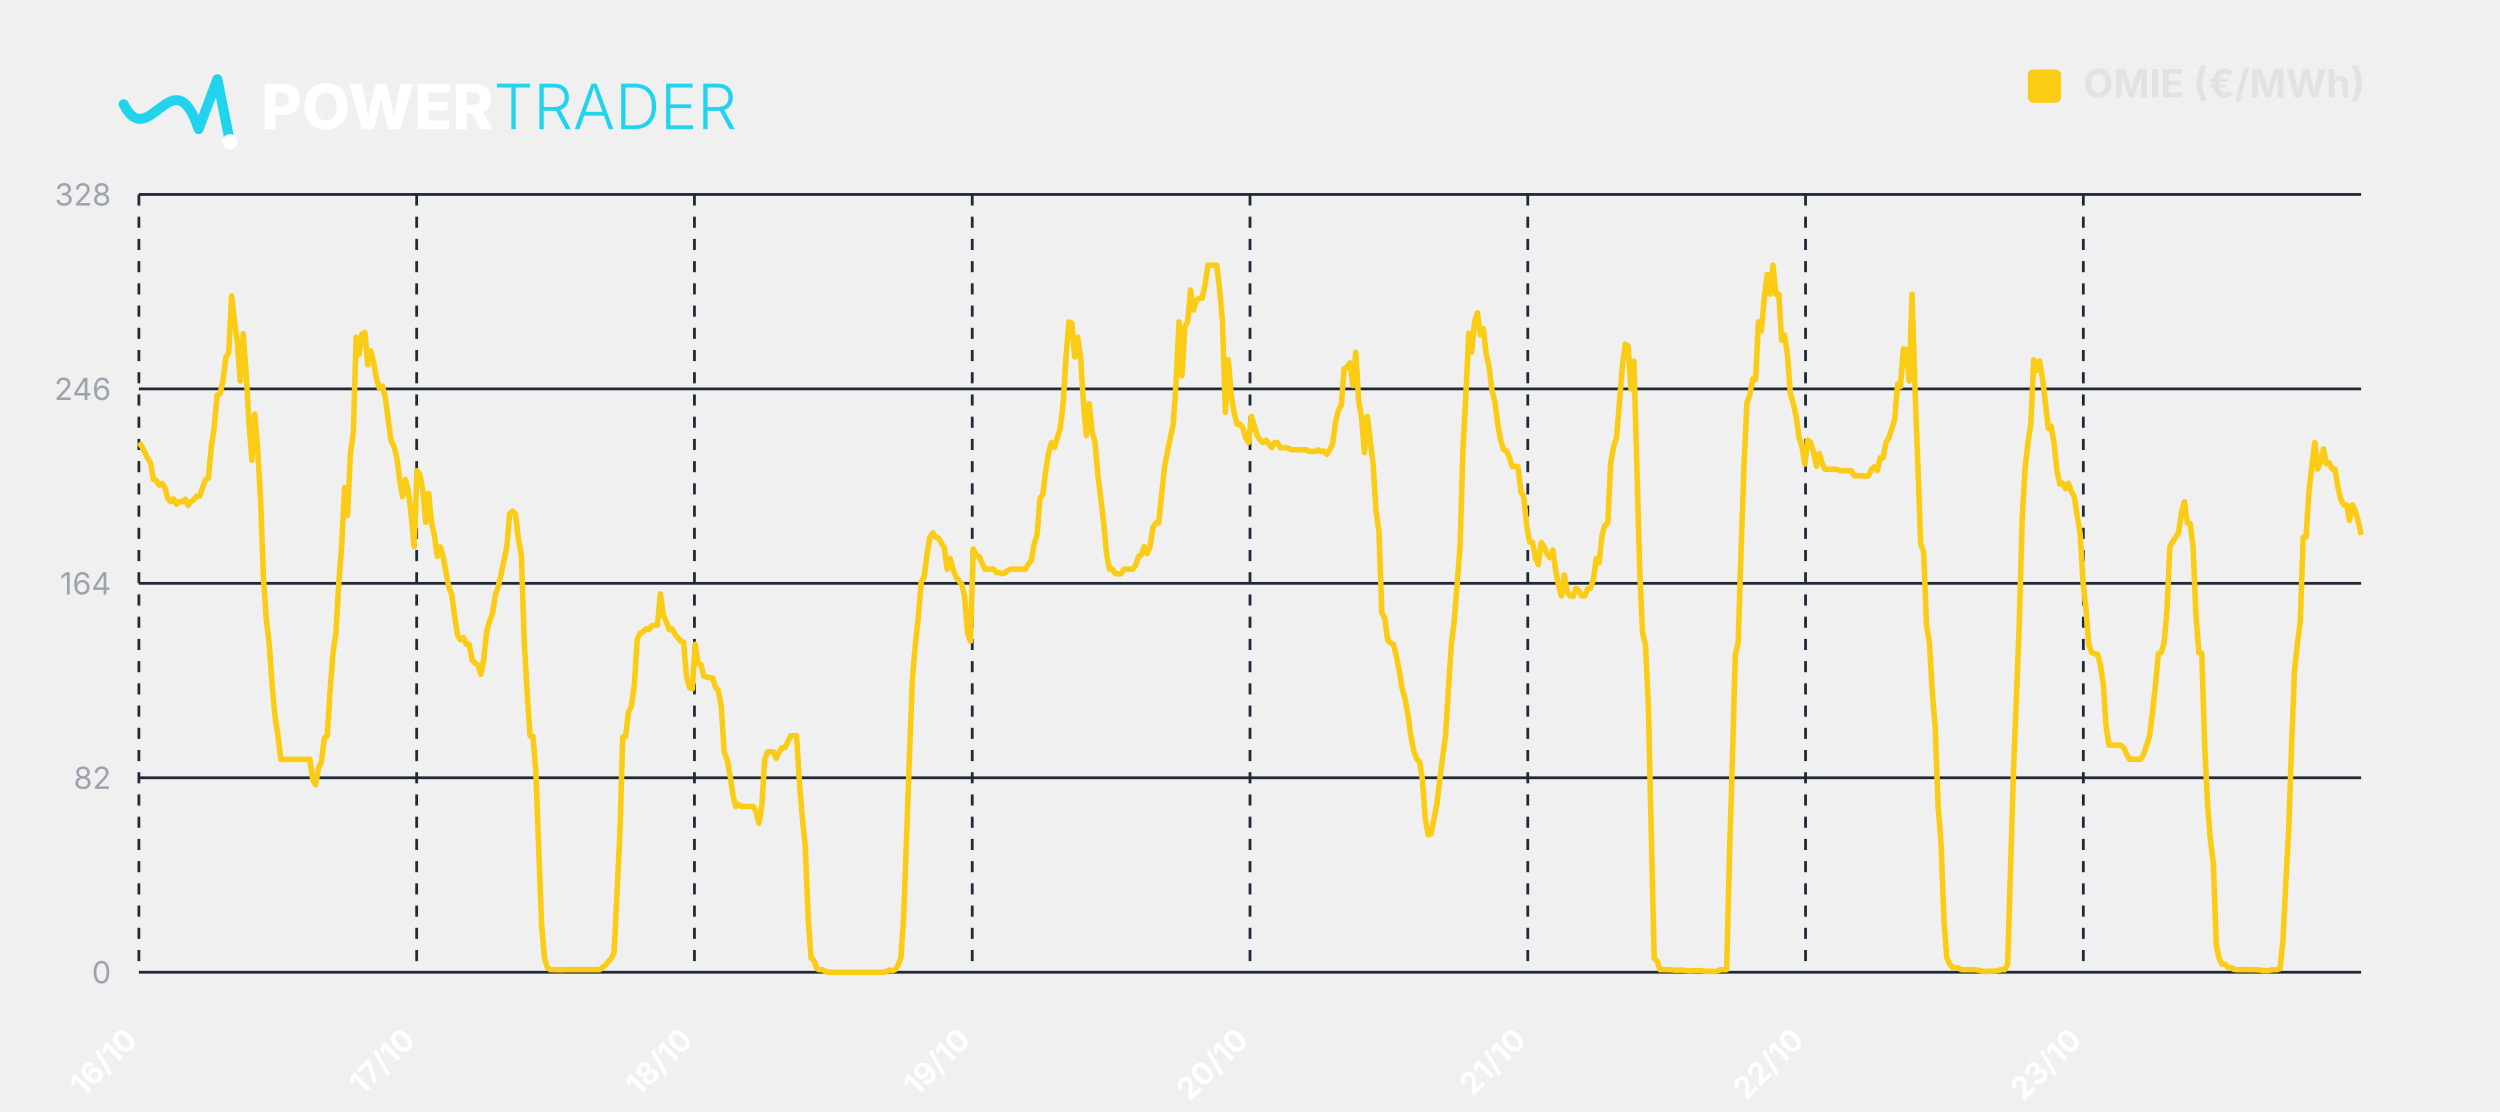
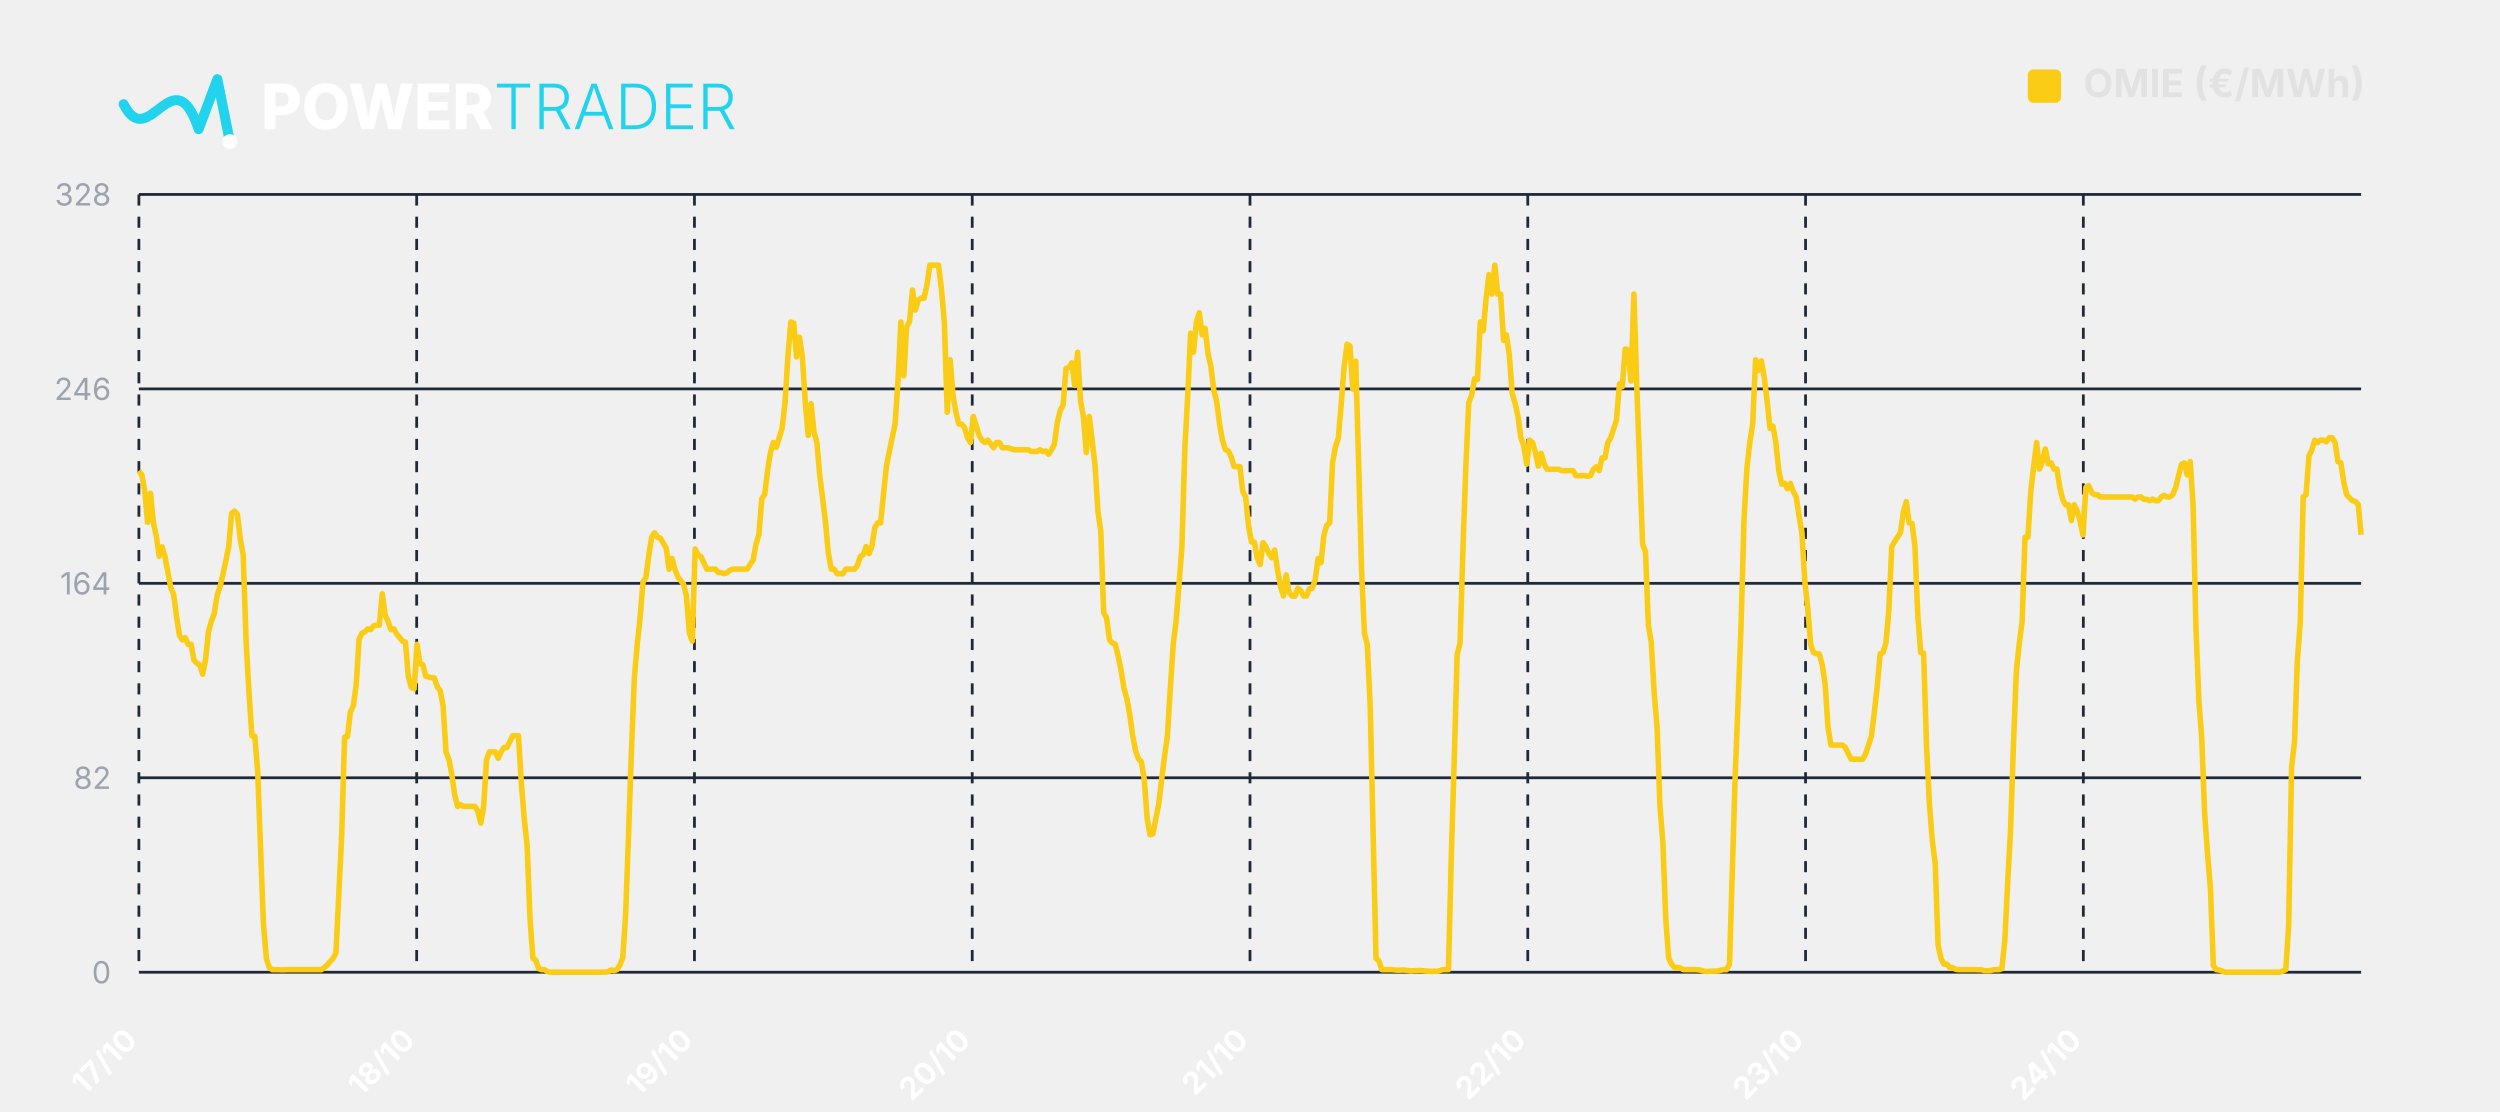
<svg xmlns="http://www.w3.org/2000/svg" viewBox="0 0 900 400" style="font-family: 'Inter', sans-serif; background: #0b0f19;">
  <g transform="translate(40, 15) scale(0.45)">
    <path d="M10 50 C30 90 50 10 70 70 L85 30 L95 80" stroke="#22d3ee" stroke-width="8" stroke-linecap="round" stroke-linejoin="round" fill="none" />
    <circle cx="95" cy="80" r="6" fill="#ffffff" />
    <text x="120" y="70" font-family="'Inter', sans-serif" font-weight="800" font-size="50" fill="#ffffff">POWER<tspan fill="#22d3ee" font-weight="300">TRADER</tspan>
    </text>
  </g>
  <rect x="730" y="25" width="12" height="12" fill="#facc15" rx="2" />
  <text x="750" y="35" font-size="14" font-weight="bold" fill="#e2e2e2">OMIE (€/MWh)</text>
  <line x1="50" y1="350.0" x2="850" y2="350.0" stroke="#1f2937" stroke-width="1" />
  <text x="40" y="354.0" text-anchor="end" font-size="11" fill="#9ca3af">0</text>
  <line x1="50" y1="280.0" x2="850" y2="280.0" stroke="#1f2937" stroke-width="1" />
  <text x="40" y="284.0" text-anchor="end" font-size="11" fill="#9ca3af">82</text>
  <line x1="50" y1="210.0" x2="850" y2="210.0" stroke="#1f2937" stroke-width="1" />
  <text x="40" y="214.0" text-anchor="end" font-size="11" fill="#9ca3af">164</text>
  <line x1="50" y1="140.0" x2="850" y2="140.0" stroke="#1f2937" stroke-width="1" />
  <text x="40" y="144.0" text-anchor="end" font-size="11" fill="#9ca3af">246</text>
  <line x1="50" y1="70.0" x2="850" y2="70.0" stroke="#1f2937" stroke-width="1" />
  <text x="40" y="74.0" text-anchor="end" font-size="11" fill="#9ca3af">328</text>
  <line x1="50.0" y1="70" x2="50.0" y2="350" stroke="#1f2937" stroke-width="1" stroke-dasharray="4,4" />
-   <text x="50.0" y="375" text-anchor="end" transform="rotate(-45, 50.0, 375)" font-size="11" font-weight="bold" fill="#ffffff">16/10</text>
+   <text x="50.0" y="375" text-anchor="end" transform="rotate(-45, 50.0, 375)" font-size="11" font-weight="bold" fill="#ffffff">17/10</text>
  <line x1="150.0" y1="70" x2="150.0" y2="350" stroke="#1f2937" stroke-width="1" stroke-dasharray="4,4" />
-   <text x="150.0" y="375" text-anchor="end" transform="rotate(-45, 150.0, 375)" font-size="11" font-weight="bold" fill="#ffffff">17/10</text>
+   <text x="150.0" y="375" text-anchor="end" transform="rotate(-45, 150.0, 375)" font-size="11" font-weight="bold" fill="#ffffff">18/10</text>
  <line x1="250.0" y1="70" x2="250.0" y2="350" stroke="#1f2937" stroke-width="1" stroke-dasharray="4,4" />
-   <text x="250.0" y="375" text-anchor="end" transform="rotate(-45, 250.0, 375)" font-size="11" font-weight="bold" fill="#ffffff">18/10</text>
+   <text x="250.0" y="375" text-anchor="end" transform="rotate(-45, 250.0, 375)" font-size="11" font-weight="bold" fill="#ffffff">19/10</text>
  <line x1="350.0" y1="70" x2="350.0" y2="350" stroke="#1f2937" stroke-width="1" stroke-dasharray="4,4" />
-   <text x="350.0" y="375" text-anchor="end" transform="rotate(-45, 350.0, 375)" font-size="11" font-weight="bold" fill="#ffffff">19/10</text>
+   <text x="350.0" y="375" text-anchor="end" transform="rotate(-45, 350.0, 375)" font-size="11" font-weight="bold" fill="#ffffff">20/10</text>
  <line x1="450.0" y1="70" x2="450.0" y2="350" stroke="#1f2937" stroke-width="1" stroke-dasharray="4,4" />
-   <text x="450.0" y="375" text-anchor="end" transform="rotate(-45, 450.0, 375)" font-size="11" font-weight="bold" fill="#ffffff">20/10</text>
+   <text x="450.0" y="375" text-anchor="end" transform="rotate(-45, 450.0, 375)" font-size="11" font-weight="bold" fill="#ffffff">21/10</text>
  <line x1="550.0" y1="70" x2="550.0" y2="350" stroke="#1f2937" stroke-width="1" stroke-dasharray="4,4" />
-   <text x="550.0" y="375" text-anchor="end" transform="rotate(-45, 550.0, 375)" font-size="11" font-weight="bold" fill="#ffffff">21/10</text>
+   <text x="550.0" y="375" text-anchor="end" transform="rotate(-45, 550.0, 375)" font-size="11" font-weight="bold" fill="#ffffff">22/10</text>
  <line x1="650.0" y1="70" x2="650.0" y2="350" stroke="#1f2937" stroke-width="1" stroke-dasharray="4,4" />
-   <text x="650.0" y="375" text-anchor="end" transform="rotate(-45, 650.0, 375)" font-size="11" font-weight="bold" fill="#ffffff">22/10</text>
+   <text x="650.0" y="375" text-anchor="end" transform="rotate(-45, 650.0, 375)" font-size="11" font-weight="bold" fill="#ffffff">23/10</text>
  <line x1="750.0" y1="70" x2="750.0" y2="350" stroke="#1f2937" stroke-width="1" stroke-dasharray="4,4" />
-   <text x="750.0" y="375" text-anchor="end" transform="rotate(-45, 750.0, 375)" font-size="11" font-weight="bold" fill="#ffffff">23/10</text>
-   <polyline points="50.0,159.304 51.043,160.7 52.086,162.709 53.129,164.922 54.172,166.625 55.215,172.55 56.258,172.933 57.301,174.696 58.344,174.032 59.387,175.581 60.43,179.523 61.473,180.587 62.516,179.591 63.559,181.532 64.602,180.587 65.645,180.587 66.688,179.727 67.731,181.898 68.774,180.587 69.817,179.735 70.86,178.569 71.904,178.569 72.947,175.479 73.99,172.627 75.033,172.074 76.076,160.7 77.119,153.762 78.162,142.192 79.205,141.741 80.248,137.178 81.291,128.75 82.334,127.03 83.377,106.564 84.42,115.648 85.463,123.565 86.506,137.169 87.549,120.143 88.592,134.139 89.635,152.059 90.678,165.672 91.721,149.105 92.764,162.045 93.807,179.735 94.85,208.187 95.893,223.153 96.936,231.964 97.979,246.99 99.022,258.057 100.065,264.868 101.108,273.381 102.151,273.381 103.194,273.381 104.237,273.381 105.28,273.381 106.323,273.381 107.366,273.381 108.409,273.381 109.452,273.381 110.495,273.381 111.538,273.381 112.581,280.702 113.625,282.524 114.668,276.429 115.711,274.232 116.754,265.728 117.797,264.868 118.84,248.607 119.883,235.071 120.926,227.92 121.969,209.694 123.012,196.285 124.055,175.479 125.098,185.533 126.141,163.39 127.184,155.762 128.227,121.403 129.27,127.524 130.313,120.279 131.356,119.692 132.399,131.329 133.442,126.289 134.485,130.342 135.528,136.301 136.571,139.791 137.614,138.991 138.657,142.652 139.7,150.791 140.743,158.452 141.786,160.7 142.829,164.412 143.872,172.627 144.915,178.773 145.958,172.627 147.001,176.764 148.044,185.533 149.087,196.787 150.13,169.486 151.173,170.967 152.216,176.5 153.259,188.044 154.302,177.607 155.346,188.087 156.389,192.871 157.432,200.278 158.475,196.873 159.518,200.337 160.561,205.939 161.604,211.532 162.647,214.035 163.69,222.021 164.733,228.729 165.776,230.347 166.819,229.538 167.862,231.964 168.905,231.964 169.948,237.625 170.991,238.749 172.034,239.328 173.077,242.742 174.12,237.634 175.163,227.546 176.206,223.689 177.249,220.974 178.292,214.384 179.335,211.243 180.378,206.816 181.421,201.955 182.464,196.753 183.507,184.843 184.55,183.992 185.593,185.141 186.636,194.276 187.679,199.742 188.722,230.815 189.765,249.203 190.808,264.868 191.851,265.029 192.894,277.638 193.937,305.714 194.98,332.888 196.023,345.037 197.066,348.297 198.11,349.089 199.153,349.089 200.196,349.089 201.239,349.149 202.282,349.157 203.325,349.089 204.368,349.089 205.411,349.089 206.454,349.089 207.497,349.089 208.54,349.089 209.583,349.089 210.626,349.089 211.669,349.089 212.712,349.089 213.755,349.089 214.798,349.089 215.841,349.089 216.884,348.297 217.927,347.446 218.97,346.169 220.013,345.037 221.056,343.07 222.099,322.0 223.142,300.538 224.185,265.362 225.228,265.14 226.271,256.303 227.314,254.116 228.357,246.564 229.4,230.142 230.443,227.92 231.486,227.478 232.529,226.388 233.572,226.677 234.615,225.358 235.658,225.043 236.701,225.043 237.744,213.788 238.787,221.399 239.831,223.698 240.874,226.677 241.917,226.388 242.96,228.278 244.003,229.538 245.046,230.815 246.089,231.155 247.132,243.585 248.175,247.45 249.218,247.978 250.261,231.964 251.304,238.902 252.347,239.26 253.39,243.414 254.433,243.746 255.476,243.968 256.519,244.078 257.562,247.33 258.605,248.607 259.648,254.235 260.691,270.674 261.734,273.381 262.777,278.829 263.82,286.151 264.863,290.314 265.906,289.641 266.949,290.314 267.992,290.314 269.035,290.314 270.078,290.314 271.121,290.314 272.164,292.102 273.207,296.358 274.25,290.314 275.293,273.381 276.336,270.674 277.379,270.674 278.422,270.674 279.465,272.989 280.508,270.674 281.551,269.133 282.595,269.124 283.638,267.081 284.681,264.868 285.724,264.868 286.767,264.868 287.81,281.894 288.853,294.664 289.896,304.582 290.939,330.837 291.982,344.892 293.025,345.743 294.068,348.723 295.111,349.089 296.154,349.089 297.197,349.762 298.24,349.991 299.283,350.0 300.326,350.0 301.369,350.0 302.412,350.0 303.455,350.0 304.498,350.0 305.541,350.0 306.584,350.0 307.627,350.0 308.67,350.0 309.713,350.0 310.756,350.0 311.799,350.0 312.842,350.0 313.885,350.0 314.928,350.0 315.971,350.0 317.014,349.991 318.057,349.991 319.1,349.762 320.143,349.217 321.186,349.438 322.229,349.089 323.272,347.455 324.316,344.867 325.359,329.228 326.402,300.538 327.445,270.674 328.488,244.078 329.531,232.066 330.574,222.302 331.617,209.498 332.66,207.897 333.703,199.827 334.746,193.357 335.789,191.824 336.832,193.416 337.875,193.731 338.918,195.536 339.961,197.315 341.004,204.935 342.047,201.019 343.09,204.935 344.133,207.667 345.176,209.038 346.219,210.298 347.262,214.64 348.305,227.92 349.348,230.815 350.391,197.613 351.434,199.827 352.477,200.337 353.52,202.636 354.563,204.884 355.606,204.884 356.649,204.884 357.692,204.884 358.735,206.126 359.778,206.126 360.821,206.552 361.864,206.152 362.907,205.292 363.95,204.884 364.993,204.884 366.037,204.884 367.08,204.884 368.123,204.884 369.166,204.884 370.209,203.104 371.252,201.666 372.295,195.885 373.338,192.505 374.381,179.48 375.424,177.999 376.467,169.341 377.51,162.845 378.553,159.304 379.596,161.049 380.639,157.601 381.682,154.196 382.725,145.206 383.768,128.486 384.811,115.92 385.854,116.312 386.897,128.486 387.94,121.386 388.983,128.486 390.026,144.831 391.069,156.75 392.112,145.334 393.155,155.413 394.198,159.304 395.241,171.222 396.284,179.48 397.327,188.257 398.37,199.503 399.413,204.884 400.456,204.884 401.499,206.552 402.542,206.552 403.585,206.552 404.628,204.884 405.671,204.884 406.714,204.884 407.757,204.884 408.801,203.555 409.844,200.337 410.887,199.742 411.93,196.762 412.973,199.316 414.016,196.762 415.059,189.951 416.102,188.249 417.145,188.257 418.188,177.999 419.231,167.953 420.274,162.624 421.317,157.601 422.36,152.68 423.403,137.169 424.446,115.886 425.489,135.288 426.532,117.572 427.575,115.784 428.618,104.385 429.661,111.63 430.704,108.054 431.747,107.33 432.79,107.356 433.833,102.521 434.876,95.455 435.919,95.455 436.962,95.455 438.005,95.455 439.048,104.138 440.091,115.886 441.134,148.441 442.177,129.507 443.22,142.277 444.263,148.441 445.306,152.68 446.349,152.68 447.392,154.026 448.435,157.601 449.478,159.304 450.522,149.939 451.565,153.344 452.608,156.75 453.651,158.452 454.694,159.304 455.737,158.452 456.78,159.849 457.823,161.194 458.866,159.304 459.909,159.304 460.952,161.194 461.995,161.194 463.038,161.194 464.081,161.543 465.124,161.909 466.167,161.909 467.21,161.926 468.253,161.926 469.296,161.926 470.339,161.926 471.382,162.539 472.425,162.539 473.468,162.539 474.511,161.926 475.554,162.539 476.597,162.369 477.64,163.56 478.683,161.951 479.726,159.849 480.769,152.085 481.812,147.692 482.855,145.895 483.898,132.674 484.941,132.232 485.984,130.631 487.027,138.761 488.07,126.834 489.113,144.329 490.156,150.084 491.199,162.922 492.243,149.939 493.286,158.452 494.329,167.408 495.372,184.001 496.415,191.339 497.458,220.599 498.501,222.446 499.544,230.347 500.587,231.496 501.63,231.939 502.673,236.178 503.716,241.337 504.759,247.756 505.802,251.536 506.845,257.206 507.888,264.868 508.931,270.299 509.974,273.168 511.017,274.232 512.06,280.609 513.103,294.656 514.146,300.538 515.189,300.189 516.232,294.664 517.275,289.531 518.318,280.609 519.361,272.359 520.404,264.868 521.447,247.756 522.49,231.964 523.533,223.408 524.576,210.434 525.619,196.762 526.662,161.781 527.705,142.277 528.748,119.973 529.791,126.775 530.834,115.886 531.877,112.592 532.92,120.543 533.963,118.236 535.007,127.285 536.05,131.951 537.093,140.455 538.136,144.508 539.179,152.732 540.222,158.452 541.265,161.807 542.308,162.369 543.351,164.429 544.394,167.945 545.437,167.945 546.48,167.979 547.523,177.02 548.566,178.927 549.609,189.381 550.652,195.127 551.695,195.153 552.738,200.814 553.781,203.258 554.824,195.349 555.867,196.762 556.91,199.299 557.953,200.806 558.996,198.03 560.039,205.275 561.082,210.911 562.125,214.555 563.168,206.978 564.211,213.312 565.254,214.555 566.297,214.64 567.34,211.796 568.383,212.631 569.426,214.555 570.469,214.555 571.512,211.958 572.555,211.796 573.598,208.749 574.641,201.095 575.684,202.576 576.728,192.701 577.771,189.1 578.814,188.249 579.857,166.566 580.9,160.742 581.943,157.601 582.986,145.206 584.029,132.036 585.072,123.914 586.115,124.587 587.158,140.055 588.201,130.035 589.244,167.298 590.287,205.275 591.33,227.92 592.373,232.16 593.416,254.482 594.459,300.308 595.502,345.037 596.545,345.939 597.588,349.089 598.631,349.089 599.674,349.089 600.717,349.089 601.76,349.149 602.803,349.259 603.846,349.285 604.889,349.217 605.932,349.259 606.975,349.396 608.018,349.566 609.061,349.438 610.104,349.438 611.147,349.379 612.19,349.438 613.233,349.566 614.276,349.625 615.319,349.745 616.362,349.625 617.405,349.745 618.449,349.438 619.492,349.089 620.535,349.089 621.578,349.072 622.621,307.434 623.664,273.372 624.707,235.582 625.75,231.496 626.793,197.613 627.836,167.885 628.879,145.027 629.922,142.277 630.965,136.378 632.008,136.625 633.051,115.886 634.094,119.104 635.137,107.373 636.18,98.86 637.223,105.883 638.266,95.455 639.309,105.883 640.352,105.883 641.395,122.51 642.438,120.594 643.481,127.788 644.524,141.741 645.567,145.206 646.61,149.863 647.653,157.601 648.696,160.581 649.739,167.085 650.782,158.452 651.825,159.304 652.868,162.709 653.911,167.817 654.954,163.22 655.997,166.966 657.04,168.949 658.083,168.949 659.126,168.949 660.169,168.949 661.213,168.949 662.256,169.426 663.299,169.426 664.342,169.426 665.385,169.426 666.428,169.426 667.471,171.222 668.514,171.299 669.557,171.222 670.6,171.222 671.643,171.478 672.686,171.222 673.729,168.975 674.772,168.038 675.815,169.426 676.858,164.837 677.901,164.837 678.944,159.304 679.987,157.601 681.03,154.4 682.073,151.174 683.116,138.216 684.159,139.204 685.202,125.634 686.245,126.009 687.288,137.169 688.331,105.875 689.374,139.204 690.417,167.391 691.46,195.911 692.503,198.584 693.546,225 694.589,231.326 695.632,249.408 696.675,261.846 697.718,290.237 698.761,303.254 699.804,330.93 700.847,344.892 701.89,347.097 702.934,348.297 703.977,348.297 705.02,348.459 706.063,349.072 707.106,349.089 708.149,349.089 709.192,349.089 710.235,349.089 711.278,349.123 712.321,349.285 713.364,349.566 714.407,349.762 715.45,349.676 716.493,349.625 717.536,349.625 718.579,349.566 719.622,349.285 720.665,349.089 721.708,349.089 722.751,347.097 723.794,312.533 724.837,278.021 725.88,251.945 726.923,224.787 727.966,187.312 729.009,168.685 730.052,159.304 731.095,152.655 732.138,129.507 733.181,133.355 734.224,129.95 735.267,135.995 736.31,144.601 737.353,154.196 738.396,153.43 739.439,159.372 740.482,169.315 741.525,174.287 742.568,173.964 743.611,175.956 744.654,174.023 745.698,176.969 746.741,178.799 747.784,185.695 748.827,191.892 749.87,209.421 750.913,218.896 751.956,231.964 752.999,234.901 754.042,235.344 755.085,235.455 756.128,239.328 757.171,246.139 758.214,261.846 759.257,268.239 760.3,268.239 761.343,268.239 762.386,268.239 763.429,268.239 764.472,269.124 765.515,271.338 766.558,273.296 767.601,273.296 768.644,273.296 769.687,273.381 770.73,273.296 771.773,271.338 772.816,268.239 773.859,264.868 774.902,256.355 775.945,246.905 776.988,235.344 778.031,234.901 779.074,231.411 780.117,219.586 781.16,196.762 782.203,194.974 783.246,193.374 784.289,191.773 785.332,184.341 786.375,180.612 787.419,188.249 788.462,188.487 789.505,196.762 790.548,221.791 791.591,234.901 792.634,235.233 793.677,268.239 794.72,289.386 795.763,302.709 796.806,310.839 797.849,340.252 798.892,345.037 799.935,347.097 800.978,347.097 802.021,348.297 803.064,348.306 804.107,348.936 805.15,349.089 806.193,349.089 807.236,349.089 808.279,349.089 809.322,349.089 810.365,349.089 811.408,349.089 812.451,349.149 813.494,349.157 814.537,349.438 815.58,349.438 816.623,349.438 817.666,349.149 818.709,349.089 819.752,349.089 820.795,348.723 821.838,338.967 822.881,317.956 823.924,298.921 824.967,268.239 826.01,241.771 827.053,231.675 828.096,223.723 829.14,193.374 830.183,193.374 831.226,176.696 832.269,167.843 833.312,159.304 834.355,168.881 835.398,166.174 836.441,161.619 837.484,166.974 838.527,166.625 839.57,168.881 840.613,168.881 841.656,175.445 842.699,179.735 843.742,181.745 844.785,181.745 845.828,187.397 846.871,181.745 847.914,183.992 848.957,187.585 850.0,192.573" fill="none" stroke="#facc15" stroke-width="2" stroke-linejoin="round" />
+   <text x="750.0" y="375" text-anchor="end" transform="rotate(-45, 750.0, 375)" font-size="11" font-weight="bold" fill="#ffffff">24/10</text>
+   <polyline points="50.0,169.483 51.043,170.964 52.086,176.498 53.129,188.041 54.172,177.604 55.215,188.084 56.258,192.868 57.301,200.274 58.344,196.869 59.387,200.334 60.43,205.935 61.473,211.529 62.516,214.031 63.559,222.017 64.602,228.725 65.645,230.342 66.688,229.533 67.731,231.96 68.774,231.96 69.817,237.621 70.86,238.745 71.904,239.323 72.947,242.737 73.99,237.629 75.033,227.541 76.076,223.685 77.119,220.969 78.162,214.38 79.205,211.239 80.248,206.812 81.291,201.951 82.334,196.75 83.377,184.84 84.42,183.989 85.463,185.138 86.506,194.273 87.549,199.738 88.592,230.81 89.635,249.199 90.678,264.862 91.721,265.024 92.764,277.632 93.807,305.708 94.85,332.881 95.893,345.029 96.936,348.29 97.979,349.081 99.022,349.081 100.065,349.081 101.108,349.141 102.151,349.15 103.194,349.081 104.237,349.081 105.28,349.081 106.323,349.081 107.366,349.081 108.409,349.081 109.452,349.081 110.495,349.081 111.538,349.081 112.581,349.081 113.625,349.081 114.668,349.081 115.711,349.081 116.754,348.29 117.797,347.438 118.84,346.161 119.883,345.029 120.926,343.063 121.969,321.993 123.012,300.532 124.055,265.356 125.098,265.135 126.141,256.298 127.184,254.11 128.227,246.559 129.27,230.138 130.313,227.916 131.356,227.473 132.399,226.384 133.442,226.673 134.485,225.354 135.528,225.039 136.571,225.039 137.614,213.784 138.657,221.395 139.7,223.694 140.743,226.673 141.786,226.384 142.829,228.274 143.872,229.533 144.915,230.81 145.958,231.151 147.001,243.58 148.044,247.445 149.087,247.973 150.13,231.96 151.173,238.898 152.216,239.255 153.259,243.41 154.302,243.742 155.346,243.963 156.389,244.074 157.432,247.326 158.475,248.603 159.518,254.23 160.561,270.668 161.604,273.375 162.647,278.824 163.69,286.145 164.733,290.308 165.776,289.635 166.819,290.308 167.862,290.308 168.905,290.308 169.948,290.308 170.991,290.308 172.034,292.095 173.077,296.352 174.12,290.308 175.163,273.375 176.206,270.668 177.249,270.668 178.292,270.668 179.335,272.984 180.378,270.668 181.421,269.127 182.464,269.119 183.507,267.076 184.55,264.862 185.593,264.862 186.636,264.862 187.679,281.888 188.722,294.658 189.765,304.576 190.808,330.83 191.851,344.885 192.894,345.736 193.937,348.715 194.98,349.081 196.023,349.081 197.066,349.754 198.11,349.984 199.153,349.992 200.196,349.992 201.239,349.992 202.282,349.992 203.325,349.992 204.368,349.992 205.411,349.992 206.454,349.992 207.497,349.992 208.54,349.992 209.583,349.992 210.626,349.992 211.669,349.992 212.712,349.992 213.755,349.992 214.798,349.992 215.841,349.992 216.884,349.984 217.927,349.984 218.97,349.754 220.013,349.209 221.056,349.43 222.099,349.081 223.142,347.447 224.185,344.859 225.228,329.221 226.271,300.532 227.314,270.668 228.357,244.074 229.4,232.062 230.443,222.297 231.486,209.494 232.529,207.893 233.572,199.823 234.615,193.353 235.658,191.821 236.701,193.413 237.744,193.728 238.787,195.533 239.831,197.312 240.874,204.931 241.917,201.015 242.96,204.931 244.003,207.664 245.046,209.034 246.089,210.294 247.132,214.636 248.175,227.916 249.218,230.81 250.261,197.61 251.304,199.823 252.347,200.334 253.39,202.632 254.433,204.88 255.476,204.88 256.519,204.88 257.562,204.88 258.605,206.123 259.648,206.123 260.691,206.548 261.734,206.148 262.777,205.288 263.82,204.88 264.863,204.88 265.906,204.88 266.949,204.88 267.992,204.88 269.035,204.88 270.078,203.101 271.121,201.662 272.164,195.882 273.207,192.502 274.25,179.477 275.293,177.996 276.336,169.338 277.379,162.843 278.422,159.301 279.465,161.046 280.508,157.599 281.551,154.194 282.595,145.204 283.638,128.484 284.681,115.919 285.724,116.311 286.767,128.484 287.81,121.384 288.853,128.484 289.896,144.829 290.939,156.747 291.982,145.331 293.025,155.411 294.068,159.301 295.111,171.219 296.154,179.477 297.197,188.254 298.24,199.5 299.283,204.88 300.326,204.88 301.369,206.548 302.412,206.548 303.455,206.548 304.498,204.88 305.541,204.88 306.584,204.88 307.627,204.88 308.67,203.552 309.713,200.334 310.756,199.738 311.799,196.758 312.842,199.312 313.885,196.758 314.928,189.948 315.971,188.245 317.014,188.254 318.057,177.996 319.1,167.95 320.143,162.621 321.186,157.599 322.229,152.678 323.272,137.168 324.316,115.885 325.359,135.286 326.402,117.571 327.445,115.783 328.488,104.384 329.531,111.629 330.574,108.053 331.617,107.329 332.66,107.355 333.703,102.52 334.746,95.454 335.789,95.454 336.832,95.454 337.875,95.454 338.918,104.137 339.961,115.885 341.004,148.439 342.047,129.506 343.09,142.275 344.133,148.439 345.176,152.678 346.219,152.678 347.262,154.023 348.305,157.599 349.348,159.301 350.391,149.937 351.434,153.342 352.477,156.747 353.52,158.45 354.563,159.301 355.606,158.45 356.649,159.846 357.692,161.191 358.735,159.301 359.778,159.301 360.821,161.191 361.864,161.191 362.907,161.191 363.95,161.54 364.993,161.906 366.037,161.906 367.08,161.923 368.123,161.923 369.166,161.923 370.209,161.923 371.252,162.536 372.295,162.536 373.338,162.536 374.381,161.923 375.424,162.536 376.467,162.366 377.51,163.558 378.553,161.949 379.596,159.846 380.639,152.082 381.682,147.69 382.725,145.893 383.768,132.673 384.811,132.23 385.854,130.63 386.897,138.759 387.94,126.833 388.983,144.327 390.026,150.082 391.069,162.919 392.112,149.937 393.155,158.45 394.198,167.406 395.241,183.997 396.284,191.336 397.327,220.595 398.37,222.442 399.413,230.342 400.456,231.491 401.499,231.934 402.542,236.174 403.585,241.332 404.628,247.751 405.671,251.531 406.714,257.201 407.757,264.862 408.801,270.294 409.844,273.163 410.887,274.227 411.93,280.603 412.973,294.649 414.016,300.532 415.059,300.183 416.102,294.658 417.145,289.525 418.188,280.603 419.231,272.354 420.274,264.862 421.317,247.751 422.36,231.96 423.403,223.404 424.446,210.43 425.489,196.758 426.532,161.779 427.575,142.275 428.618,119.971 429.661,126.773 430.704,115.885 431.747,112.591 432.79,120.542 433.833,118.235 434.876,127.284 435.919,131.949 436.962,140.454 438.005,144.506 439.048,152.729 440.091,158.45 441.134,161.804 442.177,162.366 443.22,164.426 444.263,167.942 445.306,167.942 446.349,167.976 447.392,177.017 448.435,178.924 449.478,189.378 450.522,195.124 451.565,195.15 452.608,200.811 453.651,203.254 454.694,195.345 455.737,196.758 456.78,199.295 457.823,200.802 458.866,198.027 459.909,205.271 460.952,210.907 461.995,214.551 463.038,206.974 464.081,213.308 465.124,214.551 466.167,214.636 467.21,211.792 468.253,212.627 469.296,214.551 470.339,214.551 471.382,211.954 472.425,211.792 473.468,208.745 474.511,201.092 475.554,202.573 476.597,192.698 477.64,189.097 478.683,188.245 479.726,166.563 480.769,160.74 481.812,157.599 482.855,145.204 483.898,132.034 484.941,123.913 485.984,124.585 487.027,140.053 488.07,130.034 489.113,167.295 490.156,205.271 491.199,227.916 492.243,232.155 493.286,254.477 494.329,300.302 495.372,345.029 496.415,345.932 497.458,349.081 498.501,349.081 499.544,349.081 500.587,349.081 501.63,349.141 502.673,349.252 503.716,349.277 504.759,349.209 505.802,349.252 506.845,349.388 507.888,349.558 508.931,349.43 509.974,349.43 511.017,349.371 512.06,349.43 513.103,349.558 514.146,349.618 515.189,349.737 516.232,349.618 517.275,349.737 518.318,349.43 519.361,349.081 520.404,349.081 521.447,349.064 522.49,307.427 523.533,273.367 524.576,235.578 525.619,231.491 526.662,197.61 527.705,167.882 528.748,145.025 529.791,142.275 530.834,136.376 531.877,136.623 532.92,115.885 533.963,119.103 535.007,107.372 536.05,98.859 537.093,105.882 538.136,95.454 539.179,105.882 540.222,105.882 541.265,122.508 542.308,120.593 543.351,127.786 544.394,141.739 545.437,145.204 546.48,149.86 547.523,157.599 548.566,160.578 549.609,167.082 550.652,158.45 551.695,159.301 552.738,162.706 553.781,167.814 554.824,163.217 555.867,166.963 556.91,168.947 557.953,168.947 558.996,168.947 560.039,168.947 561.082,168.947 562.125,169.423 563.168,169.423 564.211,169.423 565.254,169.423 566.297,169.423 567.34,171.219 568.383,171.296 569.426,171.219 570.469,171.219 571.512,171.475 572.555,171.219 573.598,168.972 574.641,168.036 575.684,169.423 576.728,164.835 577.771,164.835 578.814,159.301 579.857,157.599 580.9,154.398 581.943,151.171 582.986,138.215 584.029,139.202 585.072,125.632 586.115,126.007 587.158,137.168 588.201,105.874 589.244,139.202 590.287,167.389 591.33,195.907 592.373,198.58 593.416,224.996 594.459,231.321 595.502,249.403 596.545,261.84 597.588,290.231 598.631,303.247 599.674,330.923 600.717,344.885 601.76,347.089 602.803,348.29 603.846,348.29 604.889,348.451 605.932,349.064 606.975,349.081 608.018,349.081 609.061,349.081 610.104,349.081 611.147,349.116 612.19,349.277 613.233,349.558 614.276,349.754 615.319,349.669 616.362,349.618 617.405,349.618 618.449,349.558 619.492,349.277 620.535,349.081 621.578,349.081 622.621,347.089 623.664,312.527 624.707,278.015 625.75,251.94 626.793,224.783 627.836,187.309 628.879,168.683 629.922,159.301 630.965,152.653 632.008,129.506 633.051,133.354 634.094,129.948 635.137,135.993 636.18,144.599 637.223,154.194 638.266,153.427 639.309,159.369 640.352,169.313 641.395,174.284 642.438,173.961 643.481,175.953 644.524,174.02 645.567,176.966 646.61,178.796 647.653,185.692 648.696,191.889 649.739,209.417 650.782,218.892 651.825,231.96 652.868,234.897 653.911,235.339 654.954,235.45 655.997,239.323 657.04,246.134 658.083,261.84 659.126,268.234 660.169,268.234 661.213,268.234 662.256,268.234 663.299,268.234 664.342,269.119 665.385,271.332 666.428,273.29 667.471,273.29 668.514,273.29 669.557,273.375 670.6,273.29 671.643,271.332 672.686,268.234 673.729,264.862 674.772,256.349 675.815,246.9 676.858,235.339 677.901,234.897 678.944,231.406 679.987,219.582 681.03,196.758 682.073,194.971 683.116,193.37 684.159,191.77 685.202,184.338 686.245,180.609 687.288,188.245 688.331,188.484 689.374,196.758 690.417,221.787 691.46,234.897 692.503,235.229 693.546,268.234 694.589,289.38 695.632,302.703 696.675,310.833 697.718,340.245 698.761,345.029 699.804,347.089 700.847,347.089 701.89,348.29 702.934,348.298 703.977,348.928 705.02,349.081 706.063,349.081 707.106,349.081 708.149,349.081 709.192,349.081 710.235,349.081 711.278,349.081 712.321,349.141 713.364,349.15 714.407,349.43 715.45,349.43 716.493,349.43 717.536,349.141 718.579,349.081 719.622,349.081 720.665,348.715 721.708,338.959 722.751,317.949 723.794,298.914 724.837,268.234 725.88,241.767 726.923,231.67 727.966,223.719 729.009,193.37 730.052,193.37 731.095,176.693 732.138,167.84 733.181,159.301 734.224,168.878 735.267,166.171 736.31,161.617 737.353,166.972 738.396,166.622 739.439,168.878 740.482,168.878 741.525,175.442 742.568,179.732 743.611,181.742 744.654,181.742 745.698,187.394 746.741,181.742 747.784,183.989 748.827,187.581 749.87,192.57 750.913,175.476 751.956,174.838 752.999,177.298 754.042,178.098 755.085,178.098 756.128,178.898 757.171,178.898 758.214,178.915 759.257,178.915 760.3,178.915 761.343,178.915 762.386,178.915 763.429,178.915 764.472,178.915 765.515,178.915 766.558,178.915 767.601,178.915 768.644,179.698 769.687,178.915 770.73,178.915 771.773,179.732 772.816,179.75 773.859,180.26 774.902,179.698 775.945,180.26 776.988,180.26 778.031,178.915 779.074,178.319 780.117,178.915 781.16,178.898 782.203,178.098 783.246,175.476 784.289,171.219 785.332,167.184 786.375,166.622 787.419,170.973 788.462,166.171 789.505,181.605 790.548,226.128 791.591,252.229 792.634,265.875 793.677,293.066 794.72,307.427 795.763,319.984 796.806,347.626 797.849,349.081 798.892,349.209 799.935,349.558 800.978,349.992 802.021,349.992 803.064,349.992 804.107,349.992 805.15,349.992 806.193,349.992 807.236,349.992 808.279,349.992 809.322,349.992 810.365,349.992 811.408,349.992 812.451,349.992 813.494,350.001 814.537,350.001 815.58,350.001 816.623,350.001 817.666,349.992 818.709,349.992 819.752,349.992 820.795,349.992 821.838,349.533 822.881,349.081 823.924,332.966 824.967,276.108 826.01,267.306 827.053,237.57 828.096,224.255 829.14,178.915 830.183,178.098 831.226,164.052 832.269,161.983 833.312,158.45 834.355,159.301 835.398,158.45 836.441,158.45 837.484,159.054 838.527,157.599 839.57,157.599 840.613,159.301 841.656,166.171 842.699,166.622 843.742,173.475 844.785,178.098 845.828,179.222 846.871,180.26 847.914,180.499 848.957,181.605 850.0,192.51" fill="none" stroke="#facc15" stroke-width="2" stroke-linejoin="round" />
</svg>
